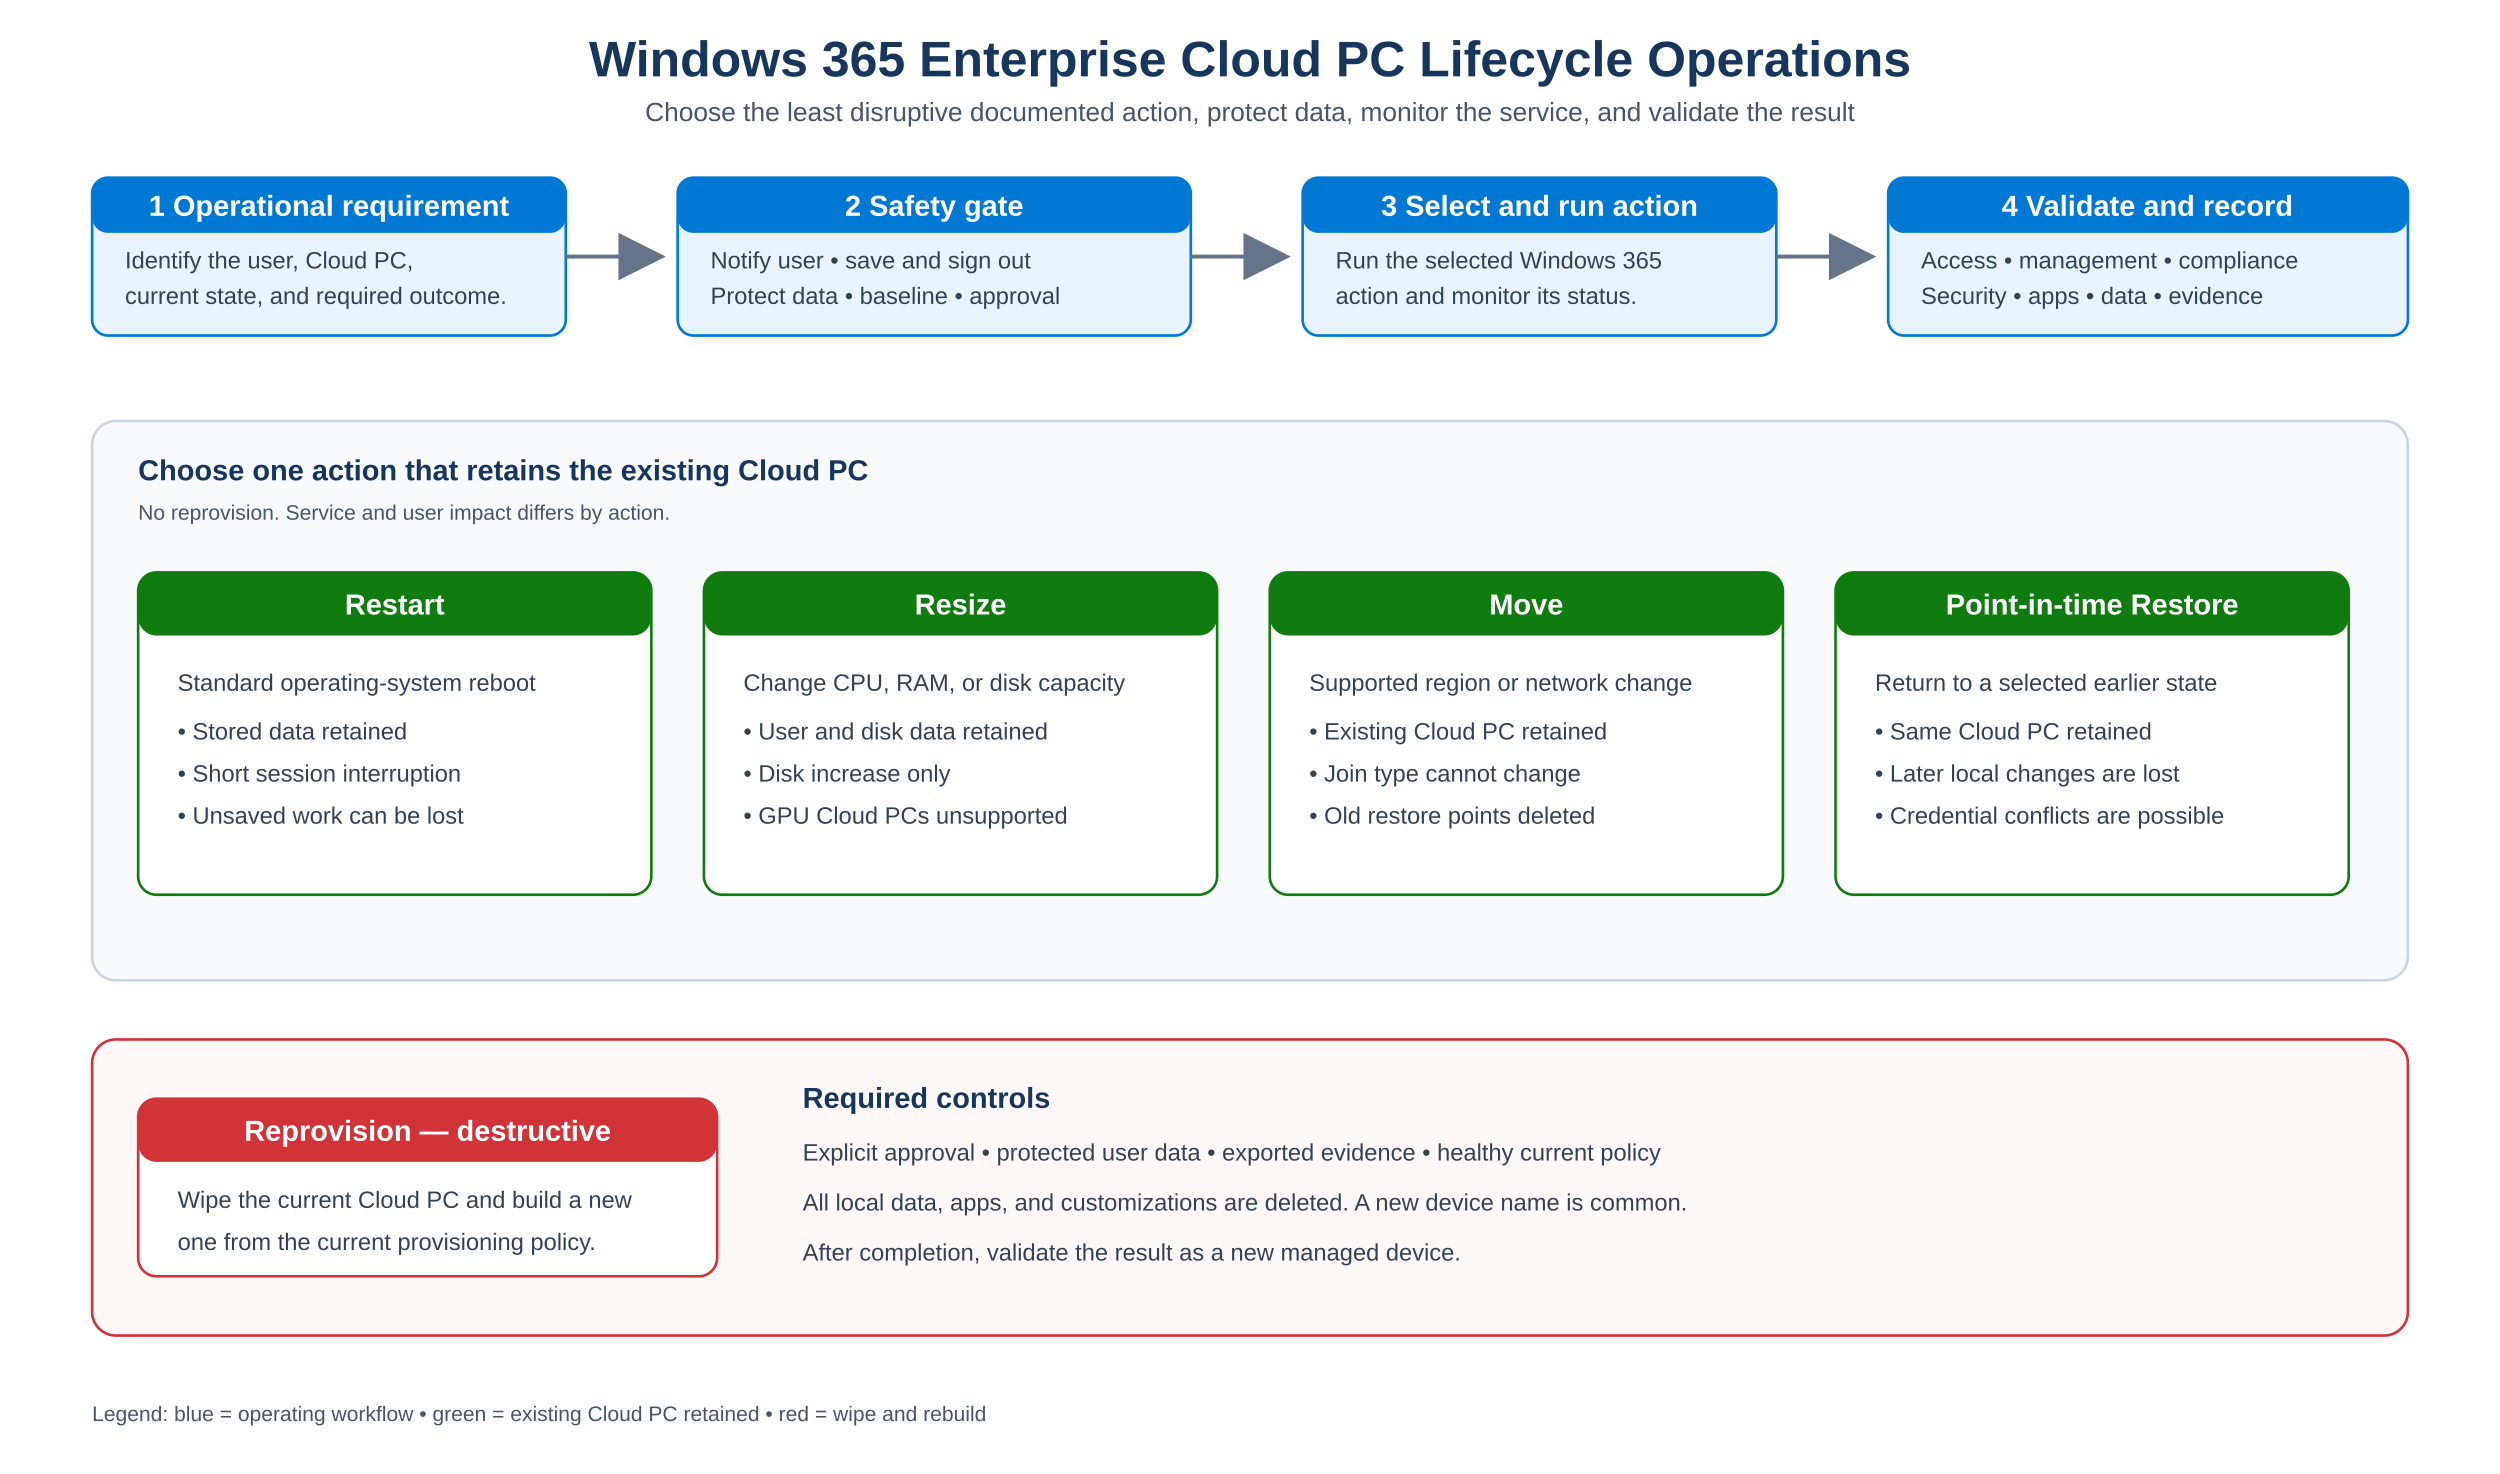
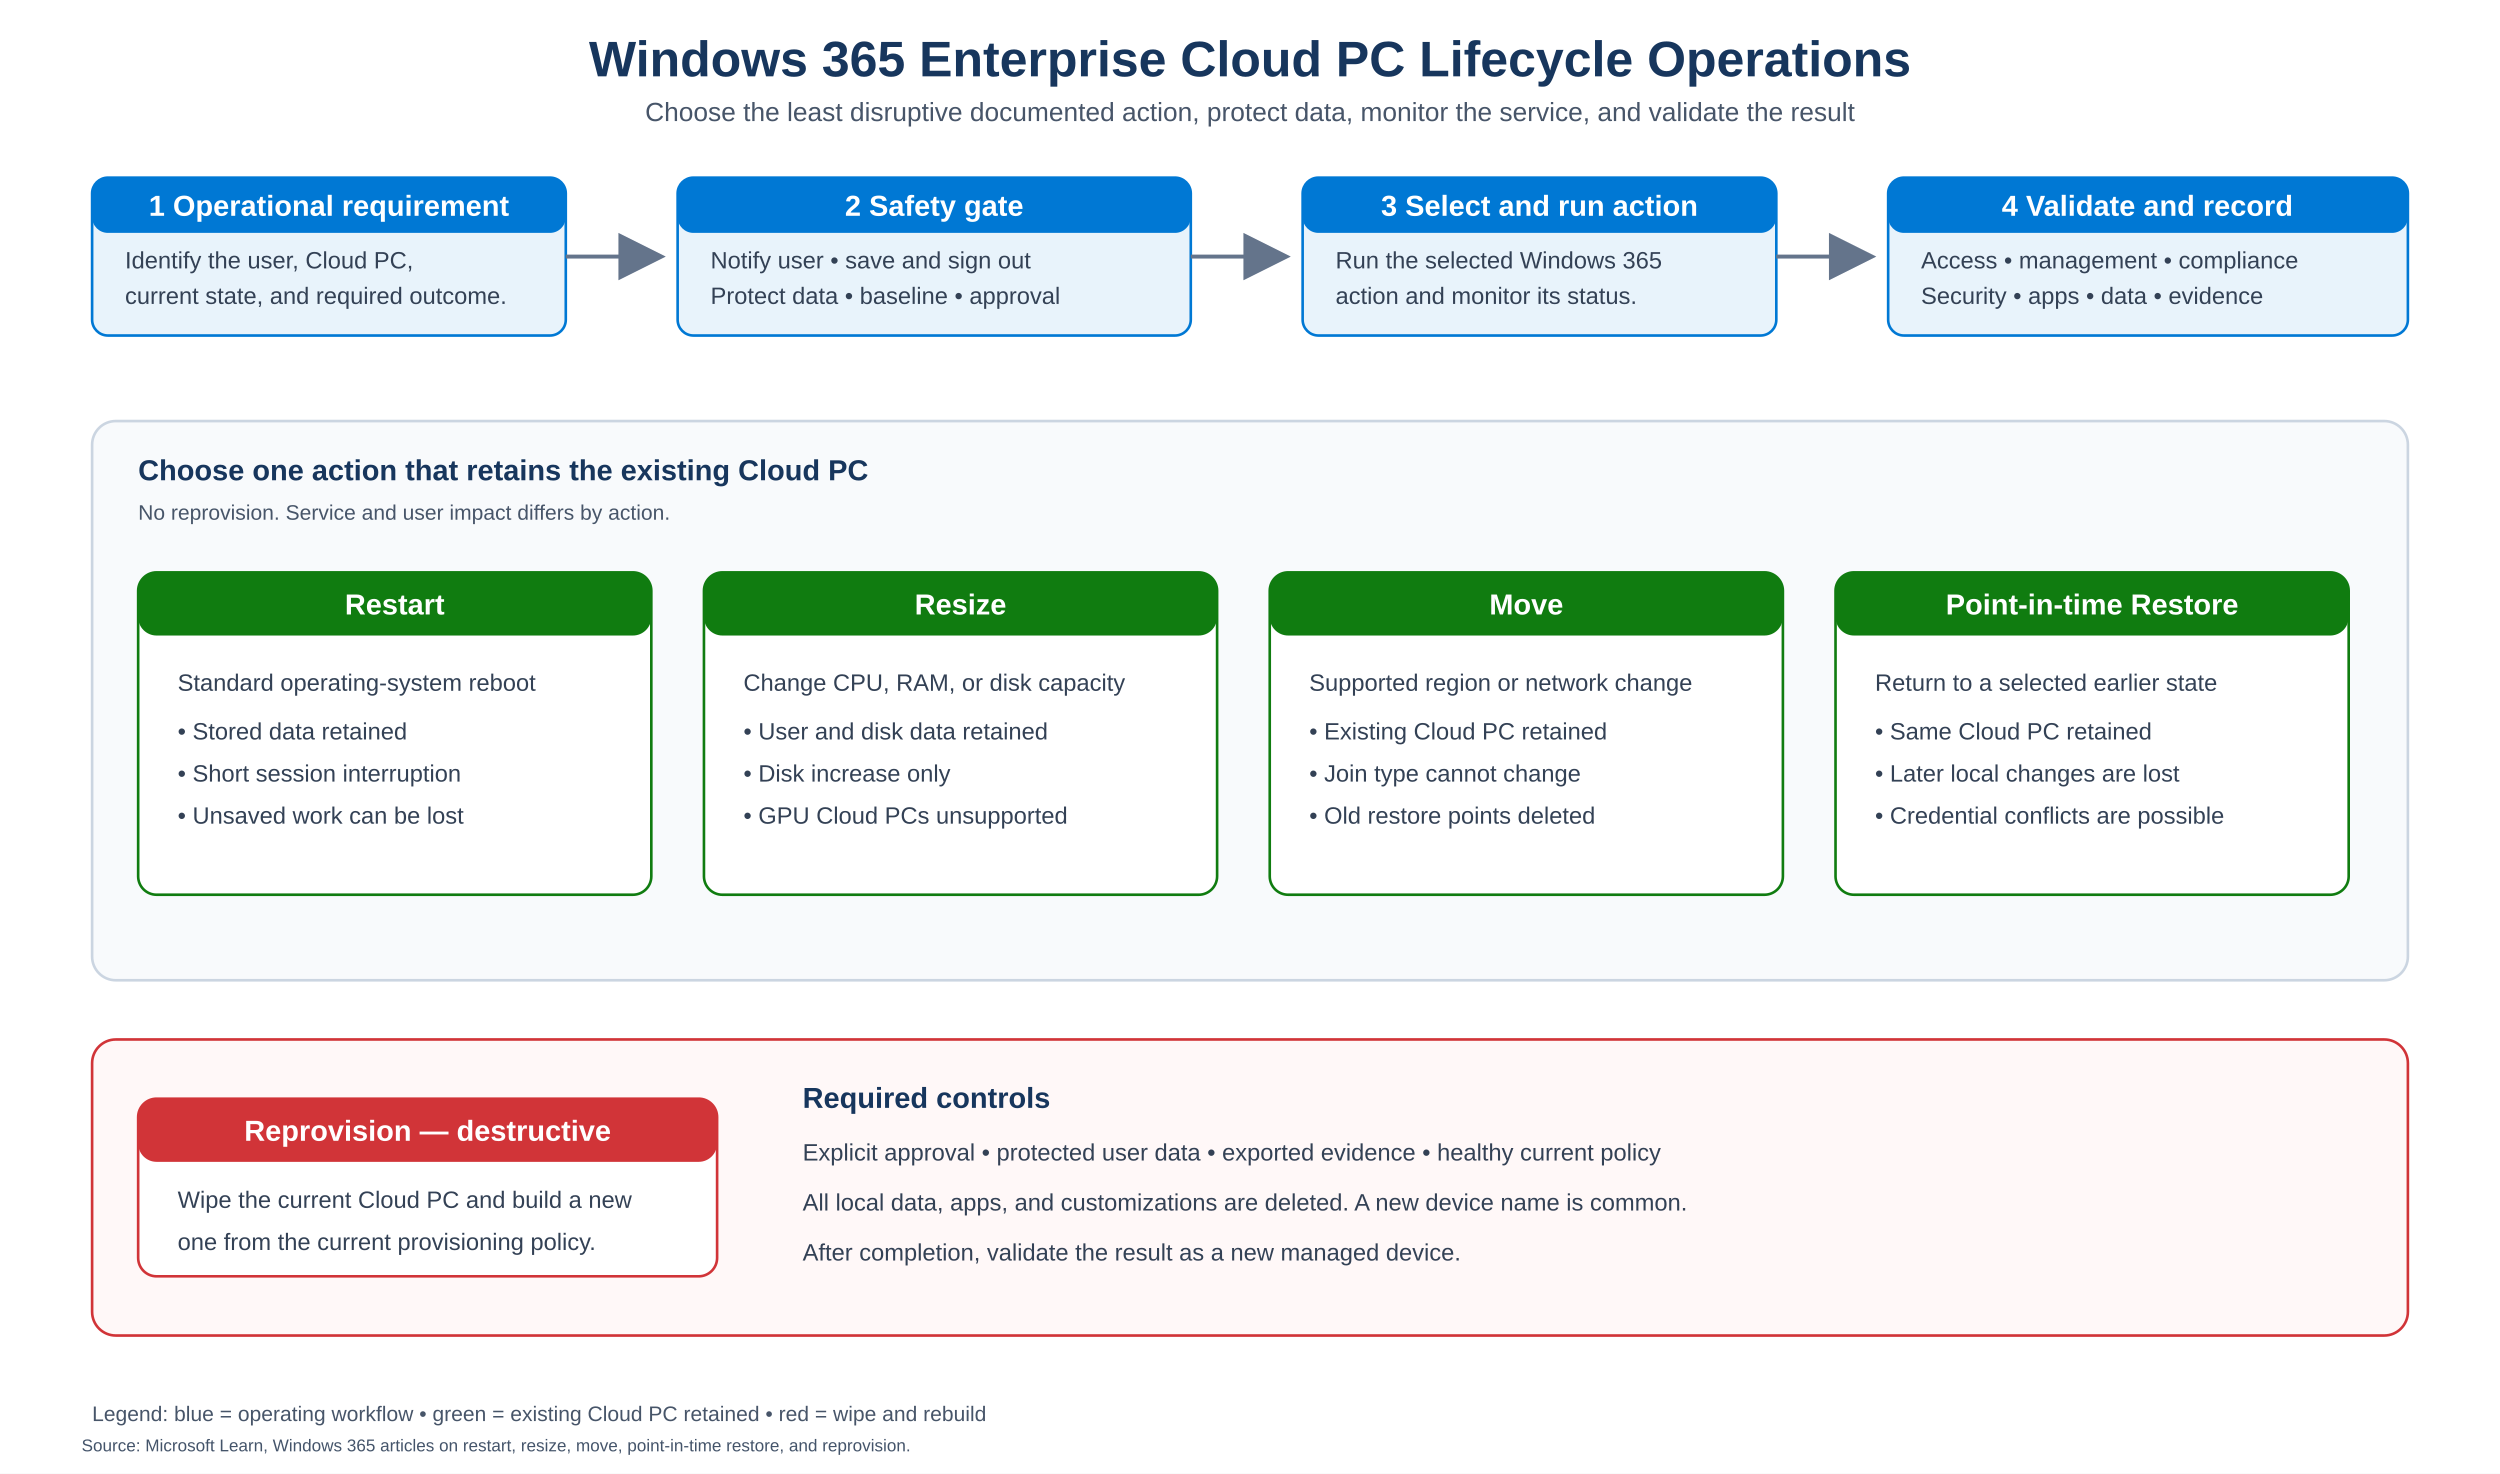
<svg xmlns="http://www.w3.org/2000/svg" width="1900" height="1120" viewBox="0 0 1900 1120">
  <defs>
    <marker id="a" markerWidth="12" markerHeight="12" refX="10" refY="6" orient="auto">
      <path d="M0 0L12 6 0 12Z" fill="#64748b" />
    </marker>
    <style>.title{font:700 38px 'Segoe UI',Arial;fill:#17365d}.sub{font:20px 'Segoe UI',Arial;fill:#475569}.h{font:700 22px 'Segoe UI',Arial;fill:#fff}.bh{font:700 22px 'Segoe UI',Arial;fill:#17365d}.t{font:18px 'Segoe UI',Arial;fill:#334155}.sm{font:16px 'Segoe UI',Arial;fill:#475569}.step{fill:#e8f3fb;stroke:#0078d4;stroke-width:2}.keep{fill:#fff;stroke:#107c10;stroke-width:2}.line{stroke:#64748b;stroke-width:3;fill:none;marker-end:url(#a)}</style>
  </defs>
  <rect width="1900" height="1120" fill="#fff" />
  <text x="950" y="58" text-anchor="middle" class="title">Windows 365 Enterprise Cloud PC Lifecycle Operations</text>
  <text x="950" y="92" text-anchor="middle" class="sub">Choose the least disruptive documented action, protect data, monitor the service, and validate the result</text>
  <g>
    <rect x="70" y="135" width="360" height="120" rx="12" class="step" />
    <rect x="70" y="135" width="360" height="42" rx="12" fill="#0078d4" />
    <text x="250" y="164" text-anchor="middle" class="h">1  Operational requirement</text>
    <text x="95" y="204" class="t">Identify the user, Cloud PC,</text>
    <text x="95" y="231" class="t">current state, and required outcome.</text>
    <rect x="515" y="135" width="390" height="120" rx="12" class="step" />
    <rect x="515" y="135" width="390" height="42" rx="12" fill="#0078d4" />
    <text x="710" y="164" text-anchor="middle" class="h">2  Safety gate</text>
    <text x="540" y="204" class="t">Notify user • save and sign out</text>
    <text x="540" y="231" class="t">Protect data • baseline • approval</text>
    <rect x="990" y="135" width="360" height="120" rx="12" class="step" />
    <rect x="990" y="135" width="360" height="42" rx="12" fill="#0078d4" />
    <text x="1170" y="164" text-anchor="middle" class="h">3  Select and run action</text>
    <text x="1015" y="204" class="t">Run the selected Windows 365</text>
    <text x="1015" y="231" class="t">action and monitor its status.</text>
    <rect x="1435" y="135" width="395" height="120" rx="12" class="step" />
    <rect x="1435" y="135" width="395" height="42" rx="12" fill="#0078d4" />
    <text x="1632" y="164" text-anchor="middle" class="h">4  Validate and record</text>
    <text x="1460" y="204" class="t">Access • management • compliance</text>
    <text x="1460" y="231" class="t">Security • apps • data • evidence</text>
  </g>
  <path d="M430 195H500" class="line" />
  <path d="M905 195H975" class="line" />
  <path d="M1350 195H1420" class="line" />
  <rect x="70" y="320" width="1760" height="425" rx="18" fill="#f8fafc" stroke="#cbd5e1" stroke-width="2" />
  <text x="105" y="365" class="bh">Choose one action that retains the existing Cloud PC</text>
  <text x="105" y="395" class="sm">No reprovision. Service and user impact differs by action.</text>
  <g>
    <rect x="105" y="435" width="390" height="245" rx="14" class="keep" />
    <rect x="105" y="435" width="390" height="48" rx="14" fill="#107c10" />
    <text x="300" y="467" text-anchor="middle" class="h">Restart</text>
    <text x="135" y="525" class="t">Standard operating-system reboot</text>
    <text x="135" y="562" class="t">• Stored data retained</text>
    <text x="135" y="594" class="t">• Short session interruption</text>
    <text x="135" y="626" class="t">• Unsaved work can be lost</text>
    <rect x="535" y="435" width="390" height="245" rx="14" class="keep" />
    <rect x="535" y="435" width="390" height="48" rx="14" fill="#107c10" />
    <text x="730" y="467" text-anchor="middle" class="h">Resize</text>
    <text x="565" y="525" class="t">Change CPU, RAM, or disk capacity</text>
    <text x="565" y="562" class="t">• User and disk data retained</text>
    <text x="565" y="594" class="t">• Disk increase only</text>
    <text x="565" y="626" class="t">• GPU Cloud PCs unsupported</text>
    <rect x="965" y="435" width="390" height="245" rx="14" class="keep" />
    <rect x="965" y="435" width="390" height="48" rx="14" fill="#107c10" />
    <text x="1160" y="467" text-anchor="middle" class="h">Move</text>
    <text x="995" y="525" class="t">Supported region or network change</text>
    <text x="995" y="562" class="t">• Existing Cloud PC retained</text>
    <text x="995" y="594" class="t">• Join type cannot change</text>
    <text x="995" y="626" class="t">• Old restore points deleted</text>
    <rect x="1395" y="435" width="390" height="245" rx="14" class="keep" />
    <rect x="1395" y="435" width="390" height="48" rx="14" fill="#107c10" />
    <text x="1590" y="467" text-anchor="middle" class="h">Point-in-time Restore</text>
    <text x="1425" y="525" class="t">Return to a selected earlier state</text>
    <text x="1425" y="562" class="t">• Same Cloud PC retained</text>
    <text x="1425" y="594" class="t">• Later local changes are lost</text>
    <text x="1425" y="626" class="t">• Credential conflicts are possible</text>
  </g>
  <rect x="70" y="790" width="1760" height="225" rx="18" fill="#fff8f8" stroke="#d13438" stroke-width="2" />
  <rect x="105" y="835" width="440" height="135" rx="14" fill="#fff" stroke="#d13438" stroke-width="2" />
  <rect x="105" y="835" width="440" height="48" rx="14" fill="#d13438" />
  <text x="325" y="867" text-anchor="middle" class="h">Reprovision — destructive</text>
  <text x="135" y="918" class="t">Wipe the current Cloud PC and build a new</text>
  <text x="135" y="950" class="t">one from the current provisioning policy.</text>
  <text x="610" y="842" class="bh">Required controls</text>
  <text x="610" y="882" class="t">Explicit approval • protected user data • exported evidence • healthy current policy</text>
  <text x="610" y="920" class="t">All local data, apps, and customizations are deleted. A new device name is common.</text>
  <text x="610" y="958" class="t">After completion, validate the result as a new managed device.</text>
  <text x="70" y="1080" class="sm">Legend: blue = operating workflow • green = existing Cloud PC retained • red = wipe and rebuild</text>
+   <text x="62" y="1103" text-anchor="start" font-family="'Segoe UI',Arial,Helvetica,sans-serif" font-size="13" fill="#44546a">Source: Microsoft Learn, Windows 365 articles on restart, resize, move, point-in-time restore, and reprovision.</text>
</svg>
